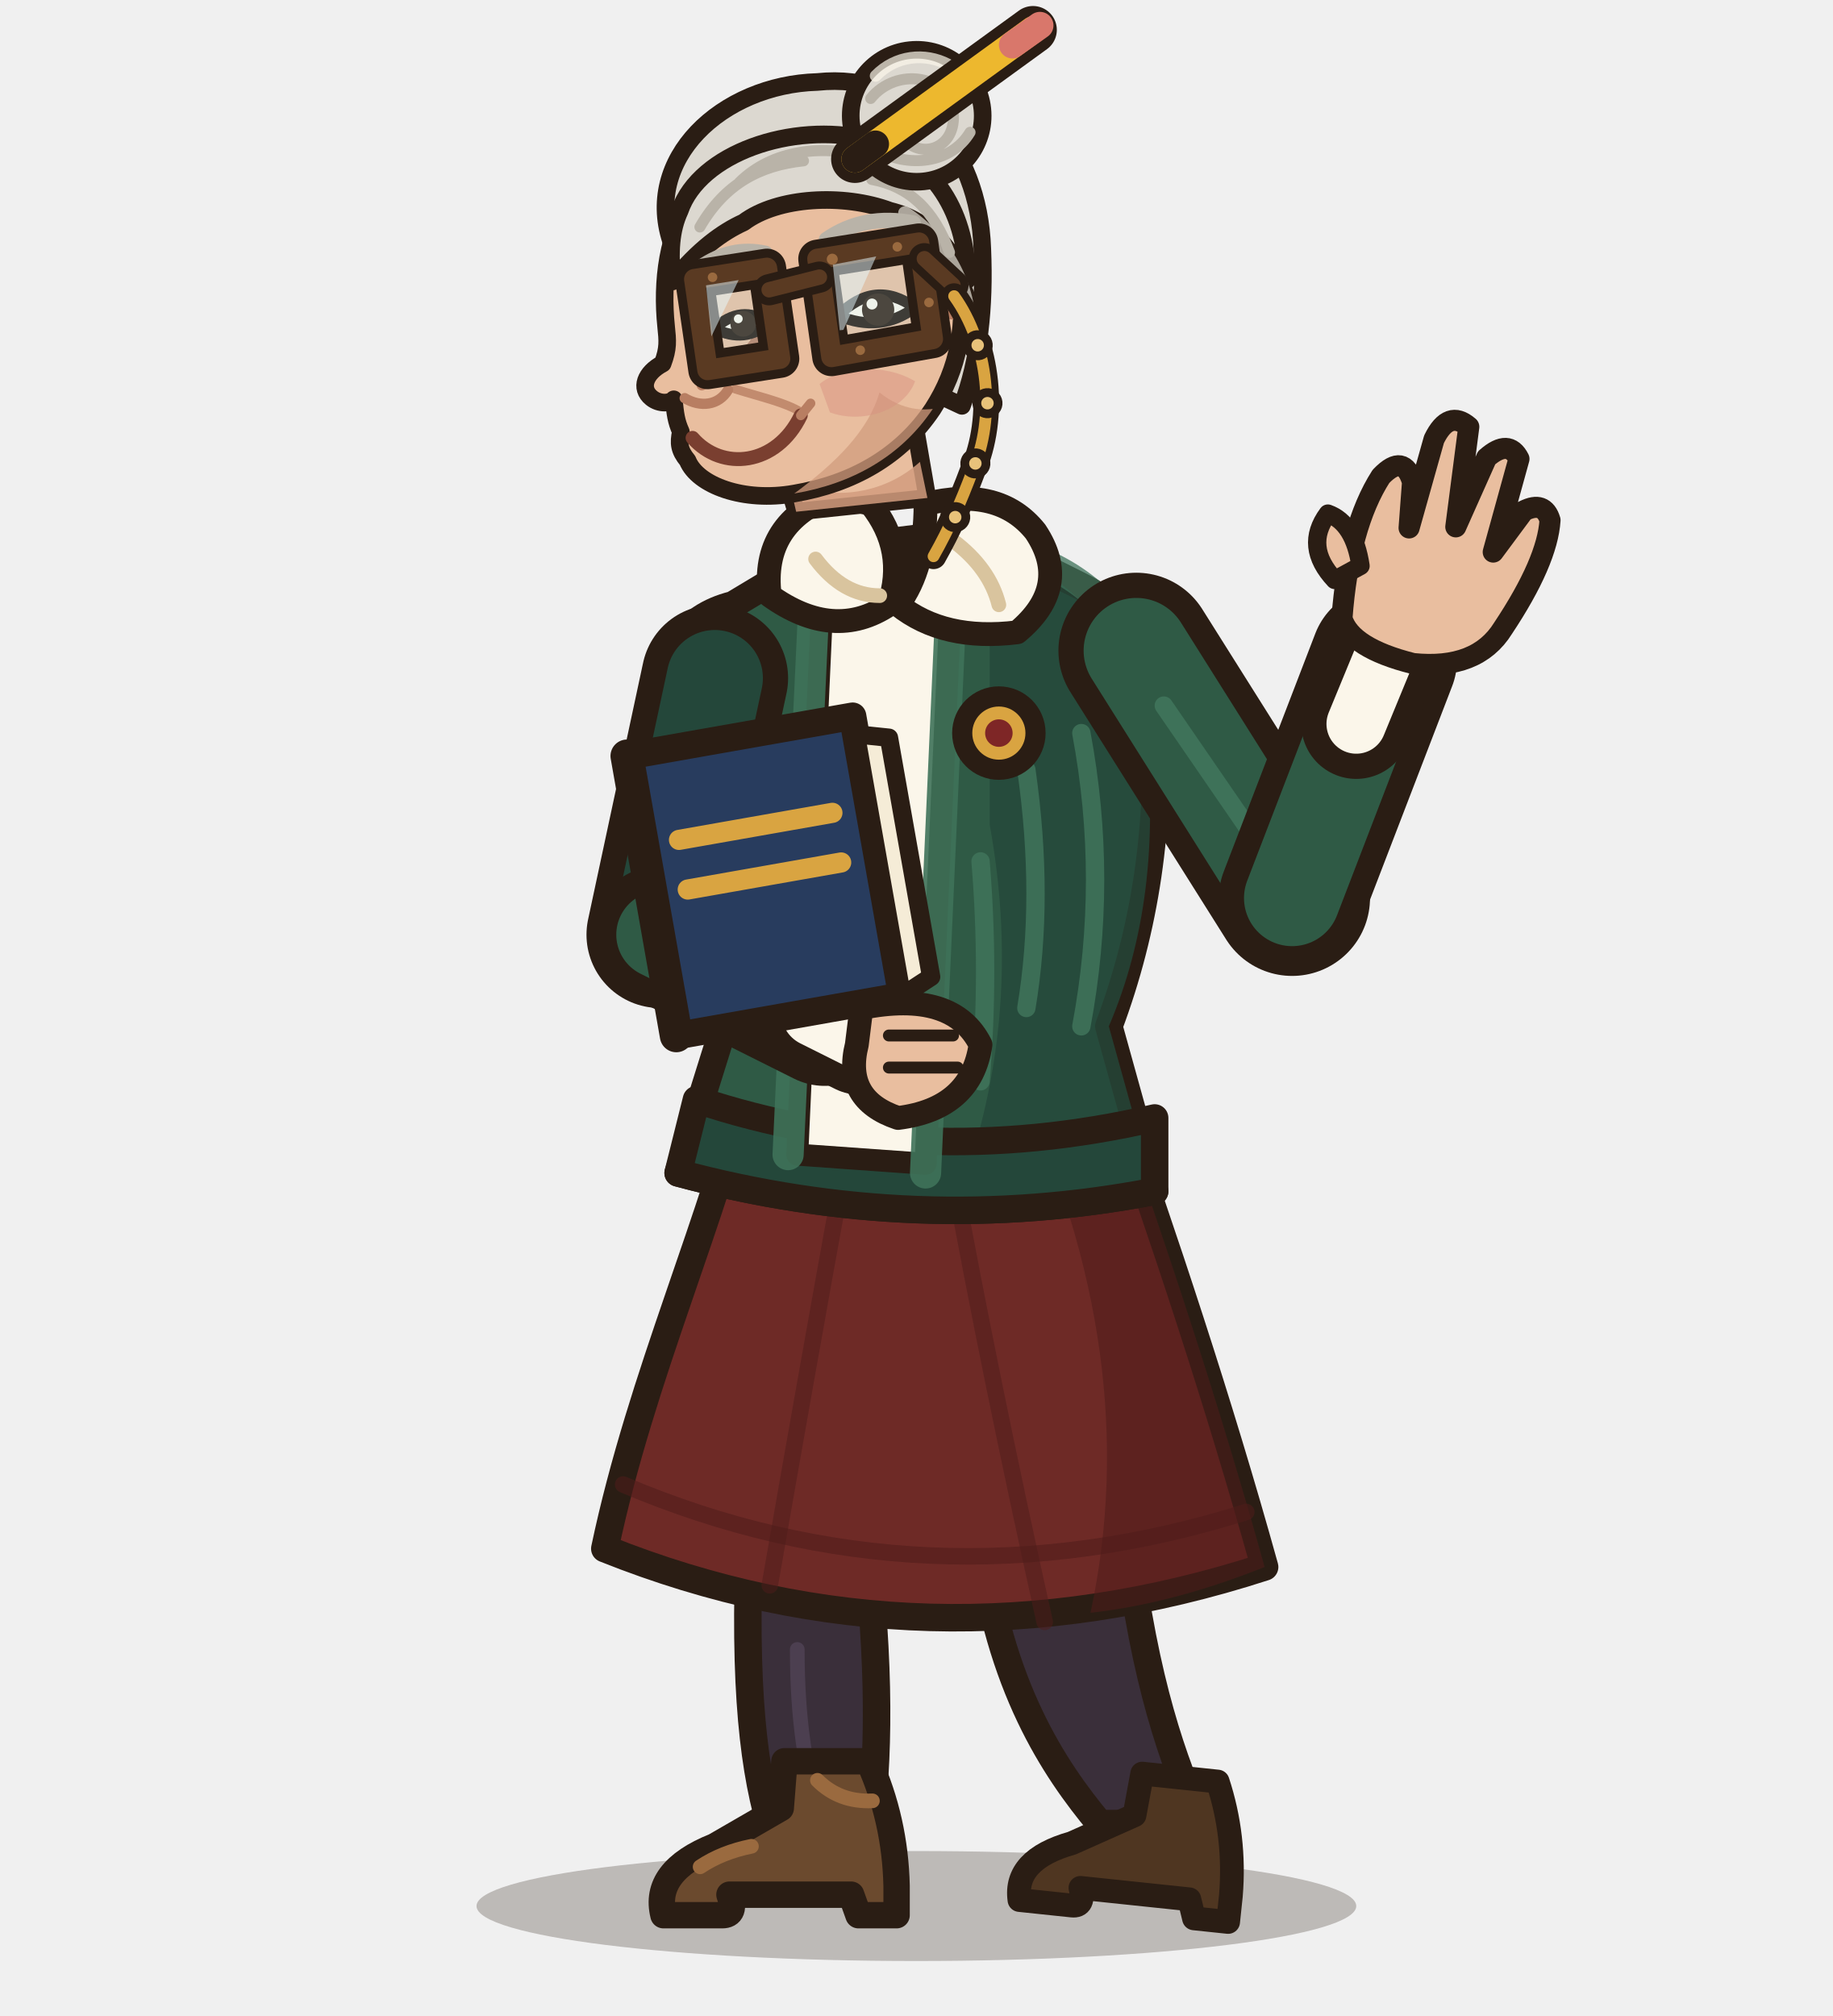
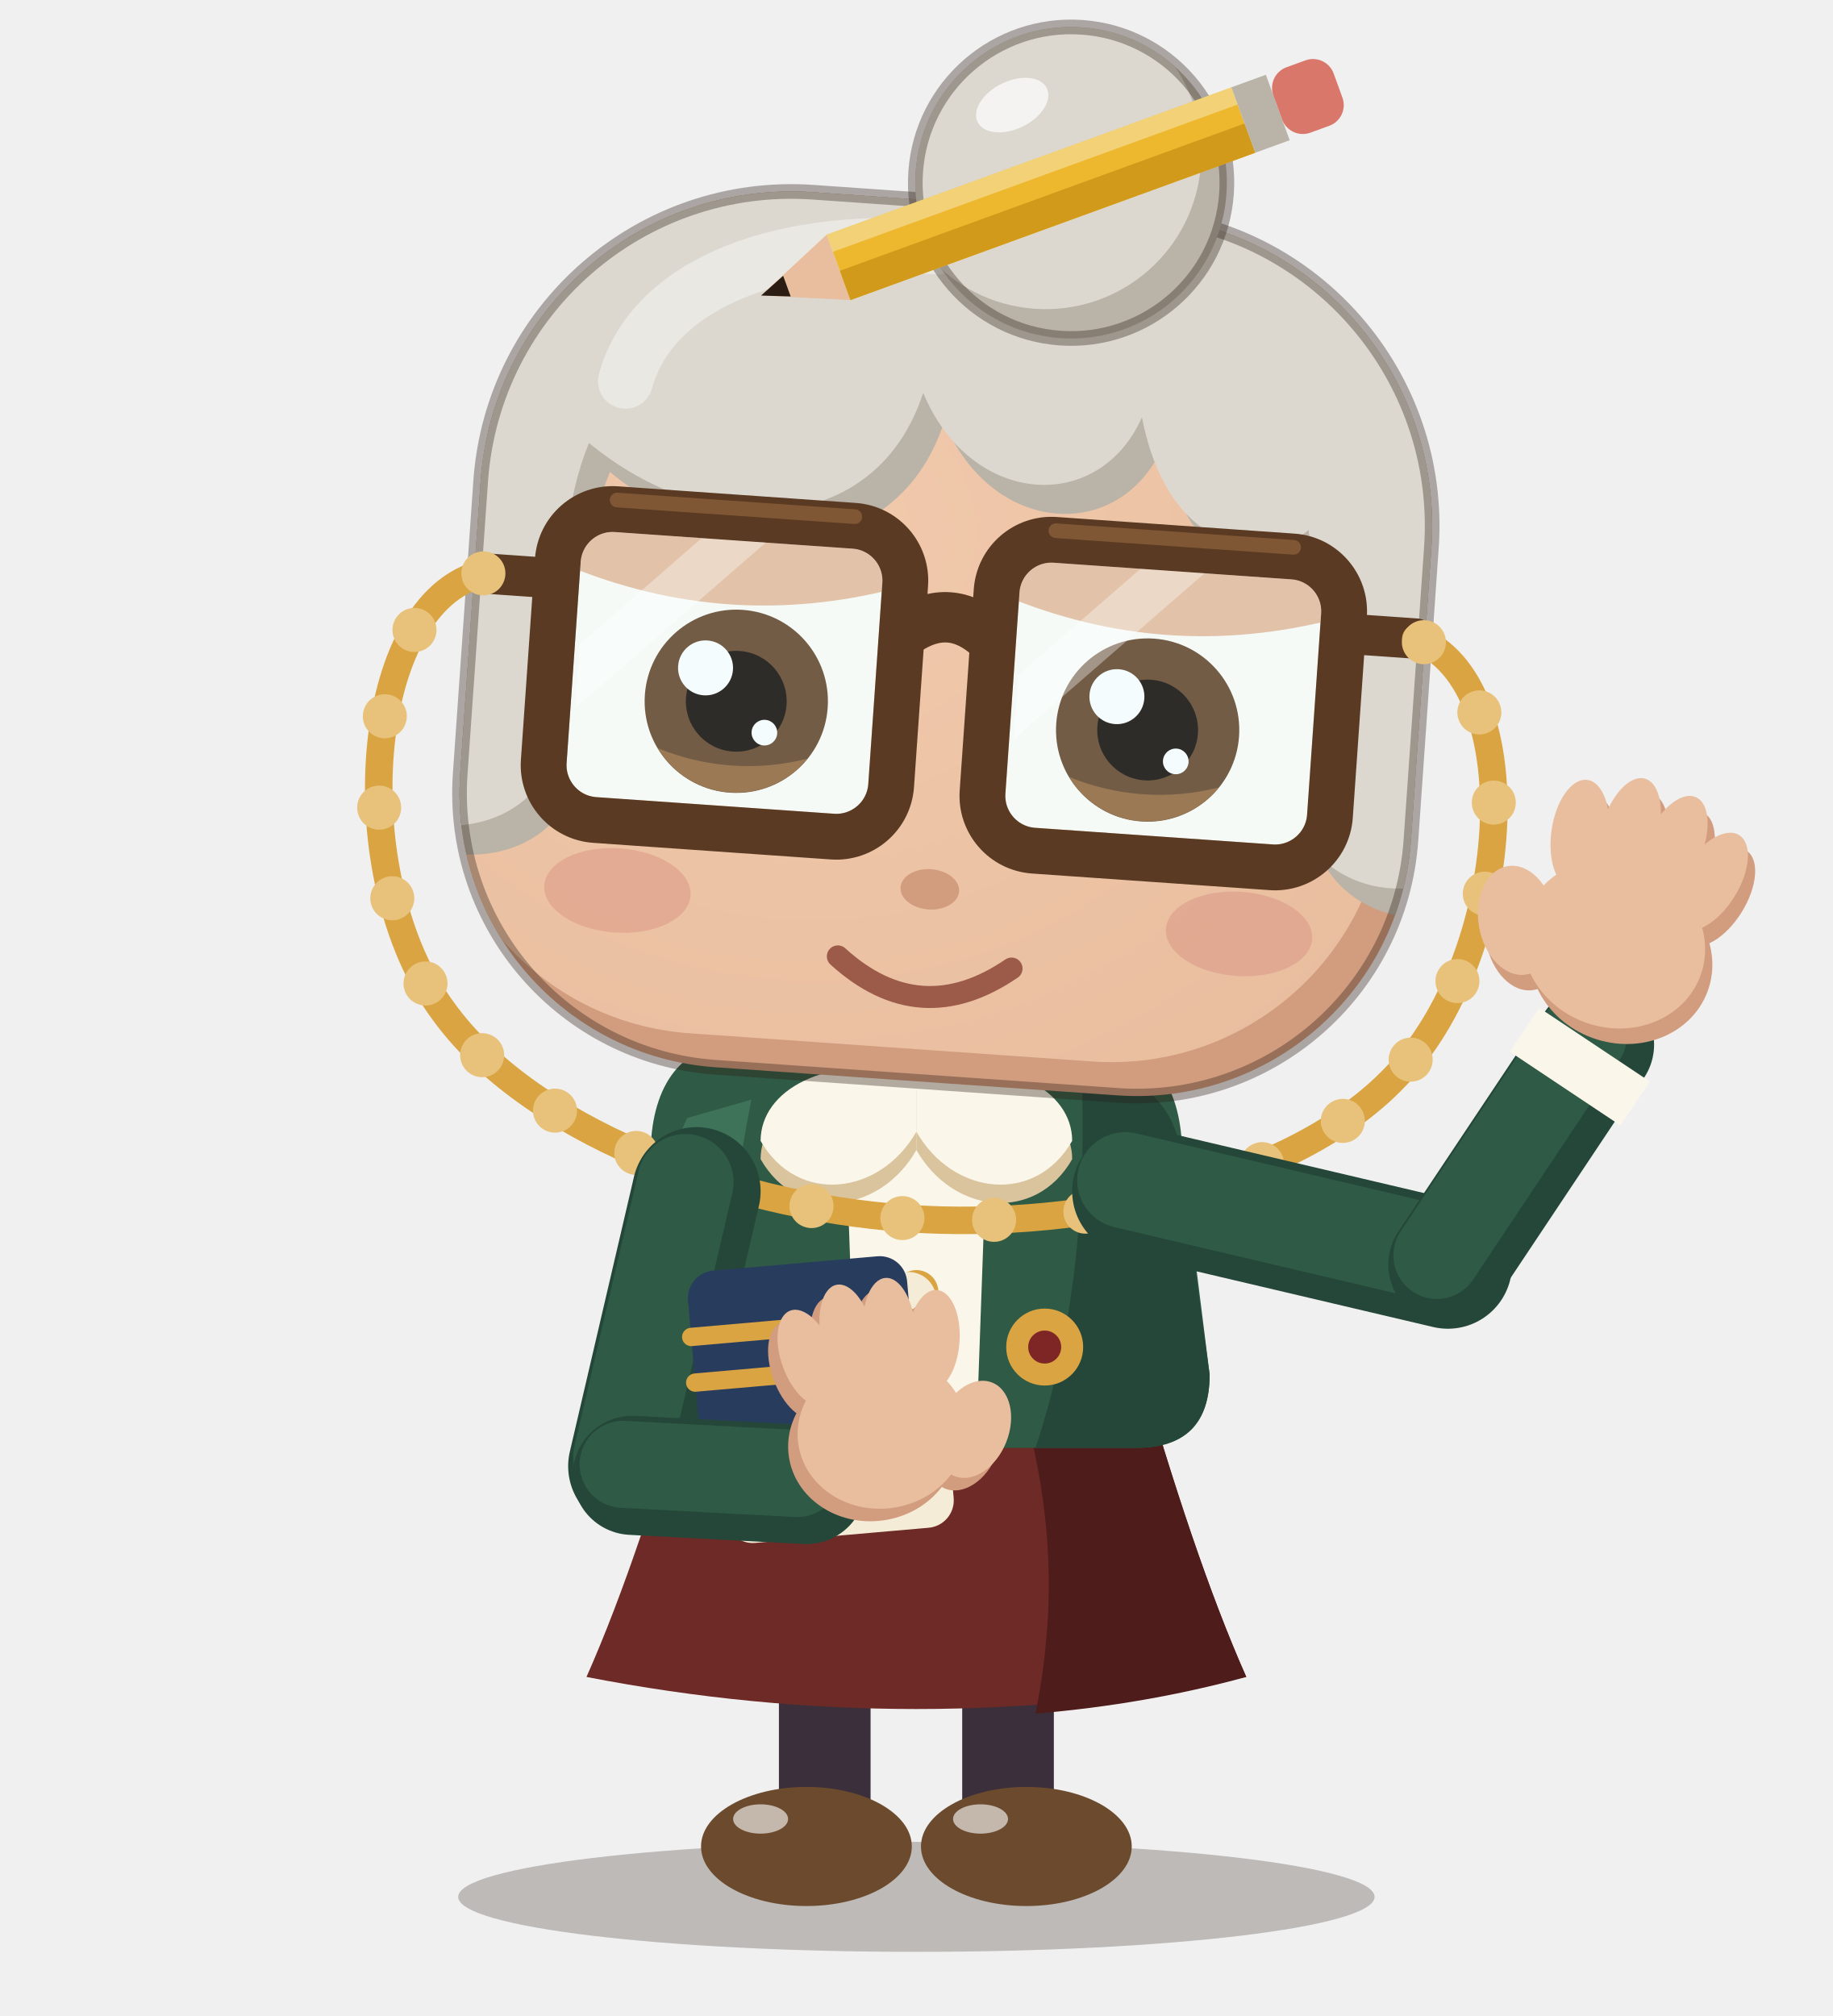
<svg xmlns="http://www.w3.org/2000/svg" viewBox="0 0 200 220" id="lz-door" class="lz-door" role="img" aria-labelledby="lz-door-title">
  <style>
- #lz-door .lz-door-wave{transform-box:view-box;transform-origin:141px 98px;animation:lz-door-wave 2s ease-in-out infinite}
+ #lz-door .lz-door-wave{transform-box:view-box;transform-origin:158px 138px;animation:lz-door-wave 2s ease-in-out infinite}
@keyframes lz-door-wave{0%,100%{transform:rotate(0deg)}20%{transform:rotate(-10deg)}40%{transform:rotate(6deg)}60%{transform:rotate(-9deg)}80%{transform:rotate(3deg)}}
@media (prefers-reduced-motion: reduce){#lz-door *{animation:none !important}}
</style>
-   <ellipse id="lz-door-shadow" cx="100" cy="208" rx="48" ry="6" fill="#2A1D14" opacity=".26" />
-   <g id="lz-door-body" stroke="#2A1D14" stroke-width="3" stroke-linejoin="round" stroke-linecap="round">
-     <path d="M82 164 C81 182 82 192 84 199 L95 199 C96 190 96 180 94 164 Z" fill="#3A2F3A" />
-     <path d="M87 180 C87 188 88 193 89 197" fill="none" stroke="#54465A" stroke-width="1.6" opacity=".7" />
-     <path d="M107 168 C109 184 115 193 120 199 L131 199 C128 192 125 184 123 168 Z" fill="#3A2F3A" />
-     <g transform="translate(90 209) rotate(0) scale(0.8) translate(0 -384)">
-       <path d="M-5.5 363 L6 363 Q9.6 371 9.8 380 L9.8 384 L4.6 384 L3.6 381.2 L-13 381.2 Q-12 384 -14 384 L-22 384 Q-23.5 378 -15 374.6 L-6 369.4 Z" fill="#6B4A2E" stroke="#2A1D14" stroke-width="3.6" stroke-linejoin="round" />
-       <path d="M-13 381.2 H3.6 M-6 369.4 L-5.5 363" stroke="#2A1D14" stroke-width="2" fill="none" />
-       <path d="M-1 365.6 Q2 368.6 6.5 368.4 M-17 377.4 Q-14 375.4 -10 374.6" stroke="#9A6A3F" stroke-width="2" fill="none" stroke-linecap="round" />
+   <defs>
+     <clipPath id="lz-door-hc">
+       <path d="M82 22H118A34 34 0 0 1 152 56V88A30 30 0 0 1 122 118H78A30 30 0 0 1 48 88V56A34 34 0 0 1 82 22Z" />
+     </clipPath>
+     <clipPath id="lz-door-bc">
+       <circle cx="110" cy="19" r="17" />
+     </clipPath>
+     <clipPath id="lz-door-pl">
+       <rect x="59.5" y="60.5" width="33" height="29" rx="3.5" />
+     </clipPath>
+     <clipPath id="lz-door-pr">
+       <rect x="107.5" y="60.5" width="33" height="29" rx="3.5" />
+     </clipPath>
+     <radialGradient id="lz-door-skin" cx=".38" cy=".42" r=".75">
+       <stop offset="0" stop-color="#F1C9AC" />
+       <stop offset="1" stop-color="#E9BE9F" />
+     </radialGradient>
+   </defs>
+   <ellipse id="lz-door-shadow" cx="100" cy="207" rx="50" ry="6" fill="#2A1D14" opacity=".26" />
+   <g id="lz-door-body">
+     <g fill="#3A2F3A">
+       <rect x="85" y="180" width="10" height="22" rx="4" />
+       <rect x="105" y="180" width="10" height="22" rx="4" />
    </g>
-     <g transform="translate(127 209) rotate(6) scale(0.72) translate(0 -384)">
-       <path d="M-5.5 363 L6 363 Q9.6 371 9.8 380 L9.8 384 L4.6 384 L3.6 381.2 L-13 381.2 Q-12 384 -14 384 L-22 384 Q-23.5 378 -15 374.6 L-6 369.4 Z" fill="#4F3621" stroke="#2A1D14" stroke-width="3.6" stroke-linejoin="round" />
+     <g fill="#6B4A2E">
+       <ellipse cx="88" cy="201.500" rx="11.500" ry="6.500" />
+       <ellipse cx="112" cy="201.500" rx="11.500" ry="6.500" />
    </g>
-     <path d="M82 116 L121 118 C127 135 133 153 138 171 Q101 183 66 169 C70 150 78 133 82 116 Z" fill="#6E2A26" />
-     <path d="M121 118 C127 135 133 153 138 171 Q128 175 119 176 Q125 148 111 118 Z" fill="#4E1C1A" stroke="none" opacity=".55" />
-     <path d="M92 128 Q88 150 84 173 M104 128 Q108 150 114 177" fill="none" stroke="#4E1C1A" stroke-width="1.8" opacity=".5" />
-     <path d="M68 162 Q101 176 136 165" fill="none" stroke="#4E1C1A" stroke-width="1.8" opacity=".55" />
-     <path d="M90 60 L80 66 Q72 68 72 78 L73 96 Q75 106 79 112 L74 128 Q100 135 126 130 L121 112 Q127 96 126 78 Q126 68 118 64 L106 58 Z" fill="#2F5A45" />
-     <path d="M108 60 Q122 64 125 80 Q127 98 121 112 L126 130 Q114 133 104 132 Q112 112 108 90 Q108 74 108 60 Z" fill="#24473A" stroke="none" opacity=".8" />
-     <path d="M74 128 Q100 135 126 130 L126 122 Q100 128 76 120 Z" fill="#24473A" />
-     <path d="M90 60 L104 60 L101 127 L87 126 Z" fill="#FBF6EA" stroke-width="2.4" />
-     <path d="M89 62 L86 126 M104 61 L101 128" fill="none" stroke="#3E7259" stroke-width="3.4" opacity=".9" />
-     <g fill="none" stroke="#3E7259" stroke-width="2" stroke-linecap="round" opacity=".9">
-       <path d="M112 84 Q114 98 112 110" />
-       <path d="M118 80 Q121 96 118 112" />
-       <path d="M107 94 Q108 106 107 118" />
-       <path d="M78 80 Q80 96 78 108" />
-       <path d="M83 86 Q84 98 83 110" />
+     <g fill="#FFF" opacity=".6">
+       <ellipse cx="83" cy="198.500" rx="3" ry="1.600" />
+       <ellipse cx="107" cy="198.500" rx="3" ry="1.600" />
    </g>
-     <path d="M110 60 Q121 63 125 73" fill="none" stroke="#3E7259" stroke-width="3" opacity=".75" />
-     <g fill="#E8C27A" stroke-width="1.6">
-       <circle cx="96" cy="88" r="1.9" />
-       <circle cx="95" cy="104" r="1.9" />
+     <path d="M76 148H124C128 162 132 174 136 183Q100 190 64 183C68 174 72 162 76 148Z" fill="#6E2A26" />
+     <path d="M110 148H124C128 162 132 174 136 183Q125 186 113 187C116 172 114 160 110 148Z" fill="#4E1C1A" />
+     <path d="M80 114H120C126 114 129 119 129 126L132 150Q132 158 124 158H76Q68 158 68 150L71 126C71 119 74 114 80 114Z" fill="#2F5A45" />
+     <path d="M75 122C71 130 71 140 70 152Q70 157 75 157H80Q78 140 82 120Z" fill="#3E7259" />
+     <path d="M118 116Q129 118 129 128L132 150Q132 158 124 158H113Q119 140 118 116Z" fill="#24473A" />
+     <path d="M92 116H108L106.500 158H93.500Z" fill="#FBF6EA" />
+     <g fill="#D9C49E">
+       <path d="M100 119C90 117 83 121 83 126.500C87 133.500 96 132.500 100 125.500Z" />
+       <path d="M100 119C110 117 117 121 117 126.500C113 133.500 104 132.500 100 125.500Z" />
    </g>
-     <path d="M91 54 Q83 57 84 65 Q91 70 97 66 Q99 60 95 55 Z M101 55 Q109 53 113 58 Q117 64 111 69 Q103 70 98 66 Q101 62 101 55 Z" fill="#FBF6EA" stroke-width="2.6" />
-     <path d="M89 61 Q92 65 96 65 M104 59 Q108 62 109 66" fill="none" stroke="#D9C49E" stroke-width="1.6" />
-     <circle cx="109" cy="80" r="4" fill="#D9A441" stroke-width="2.2" />
-     <circle cx="109" cy="80" r="1.5" fill="#7E2626" stroke="none" />
+     <g fill="#FBF6EA">
+       <path d="M100 117C90 115 83 119 83 124.500C87 131.500 96 130.500 100 123.500Z" />
+       <path d="M100 117C110 115 117 119 117 124.500C113 131.500 104 130.500 100 123.500Z" />
+     </g>
+     <g fill="#D9A441">
+       <circle cx="100" cy="141" r="2.400" />
+       <circle cx="100" cy="151" r="2.400" />
+       <circle cx="114" cy="147" r="4.200" />
+     </g>
+     <circle cx="114" cy="147" r="1.800" fill="#7E2626" />
  </g>
-   <g id="lz-door-head" transform="translate(96 12) rotate(-6 0 100) scale(.4)" stroke="#2A1D14" stroke-width="4.8" stroke-linejoin="round" stroke-linecap="round">
-     <path d="M-34 32 C-40 8 -16 -10 10 -8 C36 -8 52 14 50 42 C49 58 46 72 40 84 L30 78 C32 66 30 56 22 48 C10 30 -8 24 -20 26 C-26 28 -30 30 -34 32 Z" fill="#DCD8D0" />
-     <path d="M-12 86 L-8 108 L28 108 L26 78 Z" fill="#E9BE9F" />
-     <path d="M-9 100 C2 106 16 106 27 98 L28 108 L-8 108 Z" fill="#D29C7E" stroke="none" opacity=".85" />
-     <ellipse cx="38" cy="58" rx="7" ry="11" fill="#E9BE9F" stroke-width="4.2" />
-     <path d="M-27 20 C-35 28 -38 42 -38 54 C-38 58 -38 60 -40 64 C-45 66 -47 70 -44 73 C-42 75 -39 75 -38 74 C-38 78 -38 80 -37 83 C-38 86 -38 88 -36 91 C-34 98 -22 104 -8 103 C8 102 22 96 32 84 C40 74 44 62 43 46 C42 30 30 18 10 17 C-6 16 -20 15 -27 20 Z" fill="#E9BE9F" />
-     <path d="M32 84 C22 96 8 102 -8 103 C4 96 14 88 18 78 C24 84 30 84 32 84 Z" fill="#D29C7E" stroke="none" opacity=".75" />
-     <path d="M2 74 C8 70 20 70 28 76 C24 84 12 86 4 82 Z" fill="#D68E7F" stroke="none" opacity=".45" />
-     <path d="M-8 49 C-10 58 -17 66 -30 71" fill="none" stroke="#B87E62" stroke-width="2.8" />
-     <path d="M-35 74 C-31 77 -26 77 -23 73" fill="none" stroke="#B87E62" stroke-width="2.8" />
-     <path d="M-21 73 C-14 76 -8 78 -4 81" fill="none" stroke="#B87E62" stroke-width="2.4" opacity=".8" />
-     <path d="M-34 85 C-27 95 -12 95 -4 82" fill="none" stroke="#7A3F30" stroke-width="3.8" />
-     <path d="M-4 82 L-1 79" fill="none" stroke="#B87E62" stroke-width="2.6" />
-     <path d="M-31 23 C-24 8 2 2 22 9 C38 15 47 30 45 50 C41 41 37 33 26 29 C14 23 -4 22 -14 28 C-20 30 -27 34 -35 42 C-35 34 -34 28 -31 23 Z" fill="#DCD8D0" />
-     <path d="M-14 17 C-4 9 10 9 22 14 M-26 28 C-18 17 -8 13 4 13 M22 20 C32 23 38 30 41 42" fill="none" stroke="#B9B3A8" stroke-width="3" />
-     <path d="M30 30 C40 38 46 52 44 64" fill="none" stroke="#B9B3A8" stroke-width="3.6" opacity=".9" />
-     <path d="M8 35 Q19 29 32 33" fill="none" stroke="#B9B3A8" stroke-width="4.2" />
-     <path d="M-27 39 Q-18 34 -9 37" fill="none" stroke="#B9B3A8" stroke-width="4.2" />
-     <path d="M9 56 Q20 47 30 56 Q20 62 9 56 Z" fill="#FBF6EA" stroke-width="3" />
-     <circle cx="20" cy="55.500" r="4.400" fill="#3A2A1E" stroke="none" />
-     <circle cx="18.500" cy="53.800" r="1.500" fill="#FBF6EA" stroke="none" />
-     <path d="M-25 56 Q-17 50 -10 56 Q-17 61 -25 56 Z" fill="#FBF6EA" stroke-width="3" />
-     <circle cx="-17" cy="55.500" r="3.500" fill="#3A2A1E" stroke="none" />
-     <circle cx="-18.200" cy="54" r="1.200" fill="#FBF6EA" stroke="none" />
-     <path d="M32 51 L39 47 M32 57 L40 59" fill="none" stroke="#B87E62" stroke-width="2.6" />
+   <g id="lz-door-head" transform="rotate(4 100 118)">
+     <path d="M82 22H118A34 34 0 0 1 152 56V88A30 30 0 0 1 122 118H78A30 30 0 0 1 48 88V56A34 34 0 0 1 82 22Z" fill="#D29C7E" />
+     <g clip-path="url(#lz-door-hc)">
+       <path transform="translate(-3 -3.500)" d="M82 22H118A34 34 0 0 1 152 56V88A30 30 0 0 1 122 118H78A30 30 0 0 1 48 88V56A34 34 0 0 1 82 22Z" fill="url(#lz-door-skin)" />
+     </g>
+     <g fill="#D68E7F" opacity=".45">
+       <ellipse cx="66" cy="99.500" rx="8" ry="4.600" />
+       <ellipse cx="134" cy="99.500" rx="8" ry="4.600" />
+     </g>
+     <ellipse cx="100" cy="97" rx="3.200" ry="2.200" fill="#D29C7E" />
+     <path d="M90.500 105Q100 112.500 109.500 105" fill="none" stroke="#9C5A48" stroke-width="2.400" stroke-linecap="round" />
+     <g clip-path="url(#lz-door-hc)">
+       <path d="M36 6H164V90C158 99 146 98 142 90C141 80 143 68 141 58C137 62 126 62 122 47C118 58 104 58 98 46C94 62 76 64 62 54C58 66 62 82 60 90C56 99 42 99 36 90Z" fill="#B9B3A8" />
+       <path transform="translate(-2.500 -3)" d="M36 6H164V90C158 99 146 98 142 90C141 80 143 68 141 58C137 62 126 62 122 47C118 58 104 58 98 46C94 62 76 64 62 54C58 66 62 82 60 90C56 99 42 99 36 90Z" fill="#DCD8D0" />
+       <path d="M63 44C65 34 77 27 96 27" fill="none" stroke="#FFF" stroke-width="6" stroke-linecap="round" opacity=".4" />
+     </g>
+     <path d="M82 22H118A34 34 0 0 1 152 56V88A30 30 0 0 1 122 118H78A30 30 0 0 1 48 88V56A34 34 0 0 1 82 22Z" fill="none" stroke="#2A1D14" stroke-width="1.600" opacity=".35" />
+     <circle cx="110" cy="19" r="17" fill="#B9B3A8" />
+     <g clip-path="url(#lz-door-bc)">
+       <circle cx="107" cy="16" r="17" fill="#DCD8D0" />
+     </g>
+     <circle cx="110" cy="19" r="17" fill="none" stroke="#2A1D14" stroke-width="1.600" opacity=".35" />
+     <ellipse cx="103" cy="11" rx="4.200" ry="2.600" transform="rotate(-30 103 11)" fill="#FFF" opacity=".7" />
+     <g transform="translate(110 19) rotate(-24)">
+       <path d="M-27 -3.800L-36 0L-27 3.800Z" fill="#E9BE9F" />
+       <path d="M-33 -1.200L-36 0L-33 1.200Z" fill="#2A1D14" />
+       <rect x="-27" y="-3.800" width="47" height="7.600" fill="#EDB82E" />
+       <rect x="-27" y="0.400" width="47" height="3.400" fill="#D29A1A" />
+       <rect x="-27" y="-3.800" width="47" height="2" fill="#FFF" opacity=".35" />
+       <rect x="20" y="-3.800" width="4" height="7.600" fill="#B9B3A8" />
+       <rect x="24" y="-3.800" width="7" height="7.600" rx="2.400" fill="#D9776B" />
+     </g>
    <g id="lz-door-glasses">
-       <path d="M5 40 L33 38.500 L34 65 L6 67 Z" fill="#A9E4F2" fill-opacity=".16" stroke-width="10.500" />
-       <path d="M-29 42 L-9 41 L-8 66 L-28 67 Z" fill="#A9E4F2" fill-opacity=".16" stroke-width="10.500" />
-       <path d="M5 40 L33 38.500 L34 65 L6 67 Z M-29 42 L-9 41 L-8 66 L-28 67 Z" fill="none" stroke="#5A3A22" stroke-width="5.600" />
-       <path d="M-9 47 L5 45" fill="none" stroke-width="8.500" />
-       <path d="M-9 47 L5 45" fill="none" stroke="#5A3A22" stroke-width="4.200" />
-       <path d="M34 43 L41 51" fill="none" stroke-width="8.500" />
-       <path d="M34 43 L41 51" fill="none" stroke="#5A3A22" stroke-width="4.200" />
-       <path d="M9 42 L21 41 L10 60 L9 60 Z M-26 44 L-17 43.500 L-26 58 Z" fill="#E6FAFF" fill-opacity=".5" stroke="none" />
-       <g fill="#9A6A3F" stroke="none">
-         <circle cx="9" cy="40.500" r="1.500" />
-         <circle cx="27" cy="39" r="1.300" />
-         <circle cx="34" cy="55" r="1.300" />
-         <circle cx="14" cy="66" r="1.300" />
-         <circle cx="-24" cy="42" r="1.300" />
+       <g clip-path="url(#lz-door-pl)">
+         <rect x="59.500" y="60.500" width="33" height="29" fill="#FFFDF7" />
+         <g transform="translate(77.500 78)">
+           <circle r="10" fill="#6B4A2E" />
+           <path d="M-8.200 5.700A10 10 0 0 0 8.200 5.700A26 26 0 0 1 -8.200 5.700Z" fill="#9A6A3F" />
+           <circle r="5.500" fill="#1E130C" />
+           <circle cx="-3.600" cy="-3.400" r="3" fill="#FFF" />
+           <circle cx="3.300" cy="3.200" r="1.400" fill="#FFF" />
+         </g>
+         <path d="M58 59H94V64.500Q76 70.500 58 64.500Z" fill="#E9BE9F" />
+       </g>
+       <g clip-path="url(#lz-door-pr)">
+         <rect x="107.500" y="60.500" width="33" height="29" fill="#FFFDF7" />
+         <g transform="translate(122.500 78)">
+           <circle r="10" fill="#6B4A2E" />
+           <path d="M-8.200 5.700A10 10 0 0 0 8.200 5.700A26 26 0 0 1 -8.200 5.700Z" fill="#9A6A3F" />
+           <circle r="5.500" fill="#1E130C" />
+           <circle cx="-3.600" cy="-3.400" r="3" fill="#FFF" />
+           <circle cx="3.300" cy="3.200" r="1.400" fill="#FFF" />
+         </g>
+         <path d="M106 59H142V64.500Q124 70.500 106 64.500Z" fill="#E9BE9F" />
+       </g>
+       <g fill="#A9E4F2" fill-opacity=".12">
+         <rect x="57" y="58" width="38" height="34" rx="6" />
+         <rect x="105" y="58" width="38" height="34" rx="6" />
+       </g>
+       <g fill="#FFF" opacity=".35">
+         <path d="M60 73L73 60H80L60 80Z" />
+         <path d="M108 73L121 60H128L108 80Z" />
+       </g>
+       <g fill="none" stroke="#5A3A22" stroke-width="5" stroke-linecap="round">
+         <rect x="57" y="58" width="38" height="34" rx="6" />
+         <rect x="105" y="58" width="38" height="34" rx="6" />
+         <path d="M95.500 69Q100 65.500 104.500 69" stroke-width="5.500" />
+         <path d="M54.500 66H49M145.500 66H151" stroke-width="4.400" />
+       </g>
+       <path d="M63 57H89M111 57H137" fill="none" stroke="#9A6A3F" stroke-width="1.600" stroke-linecap="round" opacity=".6" />
+     </g>
+     <g id="lz-door-chain" fill="none" stroke-linecap="round">
+       <path d="M49 66C36 70 36 100 48 114C58 126 80 133 100 133C120 133 142 126 152 114C164 100 164 70 151 66" stroke="#D9A441" stroke-width="3" />
+       <path d="M49 66C36 70 36 100 48 114C58 126 80 133 100 133C120 133 142 126 152 114C164 100 164 70 151 66" stroke="#E8C27A" stroke-width="4.800" stroke-dasharray="0.01 10" />
+     </g>
+   </g>
+   <g id="lz-door-arms" stroke-linecap="round" stroke-linejoin="round" fill="none">
+     <path d="M76 130L69 160" stroke="#24473A" stroke-width="14" />
+     <path transform="translate(-1.200 -1)" d="M76 130L69 160" stroke="#2F5A45" stroke-width="10.500" />
+     <g transform="rotate(-5 86 152)">
+       <rect x="78" y="140" width="25" height="28" rx="3" fill="#F5ECD7" />
+       <rect x="76" y="138" width="24" height="28" rx="3" fill="#283C5E" />
+       <path d="M76 145H100M76 150H100" stroke="#D9A441" stroke-width="2" />
+     </g>
+     <path d="M69 161L88 162" stroke="#24473A" stroke-width="13" />
+     <path transform="translate(-1 -1.200)" d="M69 161L88 162" stroke="#2F5A45" stroke-width="9.500" />
+     <g transform="translate(95 156) rotate(-8) scale(-1.100 1.100)">
+       <g fill="#D29C7E">
+         <ellipse cy="1.500" rx="8.400" ry="7.600" />
+         <ellipse cx="-6.300" cy="-6.800" rx="2.600" ry="5" transform="rotate(-12 -6.300 -6.800)" />
+         <ellipse cx="-2.100" cy="-8.400" rx="2.600" ry="5.200" transform="rotate(-4 -2.100 -8.400)" />
+         <ellipse cx="2.100" cy="-8.400" rx="2.600" ry="5.200" transform="rotate(4 2.100 -8.400)" />
+         <ellipse cx="6.300" cy="-6.800" rx="2.600" ry="5" transform="rotate(12 6.300 -6.800)" />
+         <ellipse cx="-9" cy="2.500" rx="3.500" ry="5" transform="rotate(-30 -9 2.500)" />
+       </g>
+       <g fill="#E9BE9F" transform="translate(-1.100 -1.100)">
+         <ellipse cy="1.500" rx="8.400" ry="7.600" />
+         <ellipse cx="-6.300" cy="-6.800" rx="2.600" ry="5" transform="rotate(-12 -6.300 -6.800)" />
+         <ellipse cx="-2.100" cy="-8.400" rx="2.600" ry="5.200" transform="rotate(-4 -2.100 -8.400)" />
+         <ellipse cx="2.100" cy="-8.400" rx="2.600" ry="5.200" transform="rotate(4 2.100 -8.400)" />
+         <ellipse cx="6.300" cy="-6.800" rx="2.600" ry="5" transform="rotate(12 6.300 -6.800)" />
+         <ellipse cx="-9" cy="2.500" rx="3.500" ry="5" transform="rotate(-30 -9 2.500)" />
      </g>
    </g>
-     <g id="lz-door-chain" fill="none">
-       <path d="M41 54 C49 68 49 88 41 102 C37 110 33 117 28 124" stroke-width="7" />
-       <path d="M41 54 C49 68 49 88 41 102 C37 110 33 117 28 124" stroke="#D9A441" stroke-width="3.200" />
-       <g fill="#E8C27A" stroke-width="2.400">
-         <circle cx="46" cy="68" r="2.900" />
-         <circle cx="47" cy="84" r="2.900" />
-         <circle cx="42" cy="100" r="2.900" />
-         <circle cx="35" cy="114" r="2.900" />
-       </g>
-     </g>
-     <circle cx="36" cy="4" r="18" fill="#DCD8D0" stroke-width="4.800" />
-     <path d="M24 -2 C32 -10 46 -6 46 4 C46 14 36 16 32 10 C29 6 35 2 40 5 M24 12 C32 18 44 18 50 10" fill="none" stroke="#B9B3A8" stroke-width="3" />
-     <path d="M26 -8 C32 -13 40 -13 46 -9" fill="none" stroke="#FBF6EA" stroke-width="3.200" opacity=".7" />
-     <path d="M18 14 L70 -16" fill="none" stroke-width="13" />
-     <path d="M18 14 L70 -16" fill="none" stroke="#EDB82E" stroke-width="7.400" />
-     <path d="M18 14 L24 10.500" fill="none" stroke-width="7.400" />
-     <path d="M64 -12.500 L72 -17" fill="none" stroke="#D9776B" stroke-width="7.400" />
-   </g>
-   <g id="lz-door-arms" stroke="#2A1D14" stroke-width="3" stroke-linejoin="round" stroke-linecap="round">
-     <path d="M78 74 L72 102" fill="none" stroke-width="16" />
-     <path d="M78 74 L72 102" fill="none" stroke="#24473A" stroke-width="10.5" />
-     <path d="M72 102 L90 111" fill="none" stroke-width="15" />
-     <path d="M72 102 L90 111" fill="none" stroke="#2F5A45" stroke-width="9.5" />
-     <path d="M89 110.5 L94 113" fill="none" stroke-width="13" />
-     <path d="M89 110.5 L94 113" fill="none" stroke="#FBF6EA" stroke-width="7.5" />
-     <g transform="rotate(-10 84 96)">
-       <rect x="71" y="80" width="25" height="31" fill="#283C5E" />
-       <path d="M71 80 L71 111" fill="none" stroke-width="3.6" />
-       <path d="M75 90 H92 M75 95.500 H92" fill="none" stroke="#D9A441" stroke-width="2.2" />
-       <path d="M96 82 L99.500 83 L99.500 109.500 L96 111 Z" fill="#F5ECD7" stroke-width="2" />
-     </g>
-     <path d="M94 110 Q104 108 107 114 Q106 121 98 122 Q92 120 93.500 114 Z" fill="#E9BE9F" stroke-width="2.6" />
-     <path d="M97 113 L104 113 M97 116.500 L104.500 116.500" fill="none" stroke-width="1.3" />
-     <path d="M124 71 L141 98" fill="none" stroke-width="17" />
-     <path d="M124 71 L141 98" fill="none" stroke="#2F5A45" stroke-width="11.500" />
-     <path d="M127 77 L138 93" fill="none" stroke="#3E7259" stroke-width="2" />
+     <path d="M124 130L158 138" stroke="#24473A" stroke-width="14" />
+     <path transform="translate(-1.200 -1.200)" d="M124 130L158 138" stroke="#2F5A45" stroke-width="10.500" />
    <g class="lz-door-wave" id="lz-door-wave">
-       <path d="M141 98 L151 72" fill="none" stroke-width="16" />
-       <path d="M141 98 L151 72" fill="none" stroke="#2F5A45" stroke-width="10.500" />
-       <path d="M148 79 L151.500 70.500" fill="none" stroke-width="12" />
-       <path d="M148 79 L151.500 70.500" fill="none" stroke="#FBF6EA" stroke-width="6.500" />
-       <g transform="translate(2.500 12.500) rotate(10 149.500 58)">
-         <path d="M143.500 56 Q142.500 46 145 40 Q147 37 148.500 40 L149 45 L150 35 Q151 31.500 153.500 33 L154 44 L156 36 Q158 33.500 159.500 35.500 L158.500 46 L161 41 Q163 39.500 164 41.500 Q164.500 46 161 54 Q159 59 152 59.500 Q145 59 143.500 56 Z" fill="#E9BE9F" stroke-width="2.300" />
-         <path d="M142 52 Q138 49 140 45 Q143 45.500 144.500 50 Z" fill="#E9BE9F" stroke-width="2" />
+       <path d="M158 138L174 114" stroke="#24473A" stroke-width="13" />
+       <path transform="translate(-1.200 -1)" d="M158 138L174 114" stroke="#2F5A45" stroke-width="9.500" />
+       <path d="M170.800 118.800L174 114" stroke="#FBF6EA" stroke-width="14.500" stroke-linecap="butt" />
+       <g transform="translate(177.500 103) rotate(20) scale(1.200)">
+         <g fill="#D29C7E">
+           <ellipse cy="1.500" rx="8.400" ry="7.600" />
+           <ellipse cx="-6.300" cy="-6.800" rx="2.600" ry="5" transform="rotate(-12 -6.300 -6.800)" />
+           <ellipse cx="-2.100" cy="-8.400" rx="2.600" ry="5.200" transform="rotate(-4 -2.100 -8.400)" />
+           <ellipse cx="2.100" cy="-8.400" rx="2.600" ry="5.200" transform="rotate(4 2.100 -8.400)" />
+           <ellipse cx="6.300" cy="-6.800" rx="2.600" ry="5" transform="rotate(12 6.300 -6.800)" />
+           <ellipse cx="-9" cy="2.500" rx="3.500" ry="5" transform="rotate(-30 -9 2.500)" />
+         </g>
+         <g fill="#E9BE9F" transform="translate(-1.100 -1.100)">
+           <ellipse cy="1.500" rx="8.400" ry="7.600" />
+           <ellipse cx="-6.300" cy="-6.800" rx="2.600" ry="5" transform="rotate(-12 -6.300 -6.800)" />
+           <ellipse cx="-2.100" cy="-8.400" rx="2.600" ry="5.200" transform="rotate(-4 -2.100 -8.400)" />
+           <ellipse cx="2.100" cy="-8.400" rx="2.600" ry="5.200" transform="rotate(4 2.100 -8.400)" />
+           <ellipse cx="6.300" cy="-6.800" rx="2.600" ry="5" transform="rotate(12 6.300 -6.800)" />
+           <ellipse cx="-9" cy="2.500" rx="3.500" ry="5" transform="rotate(-30 -9 2.500)" />
+         </g>
      </g>
    </g>
  </g>
</svg>
